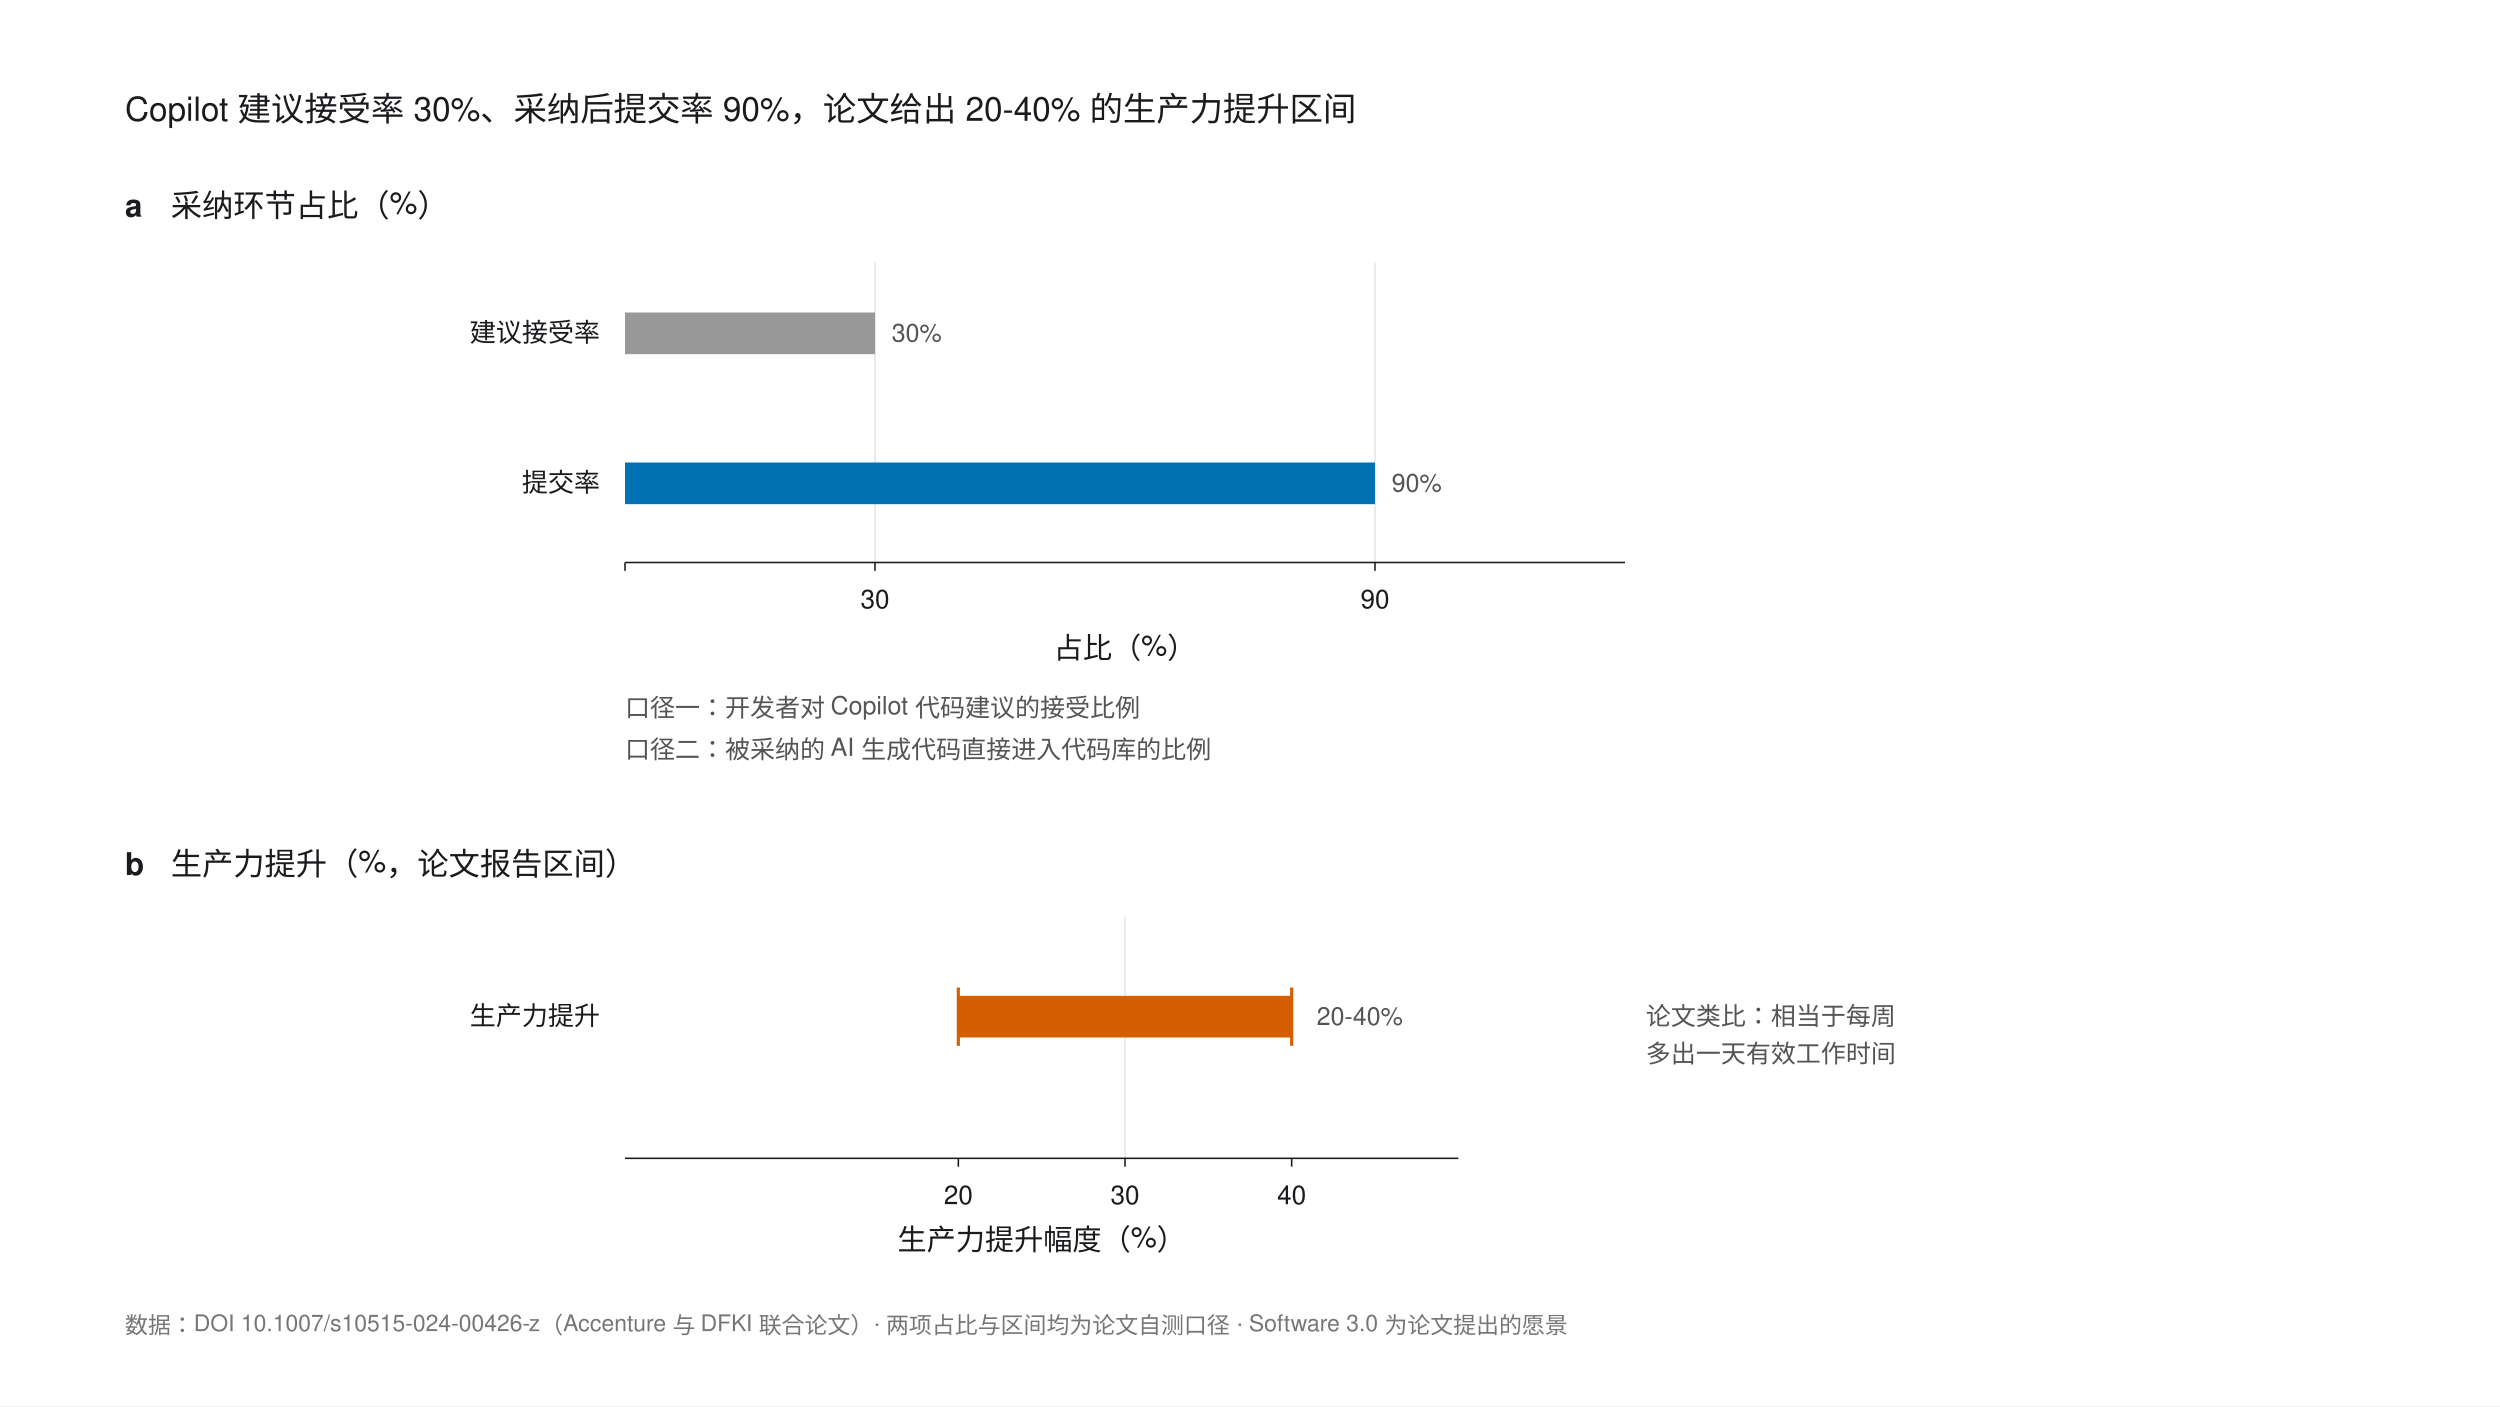
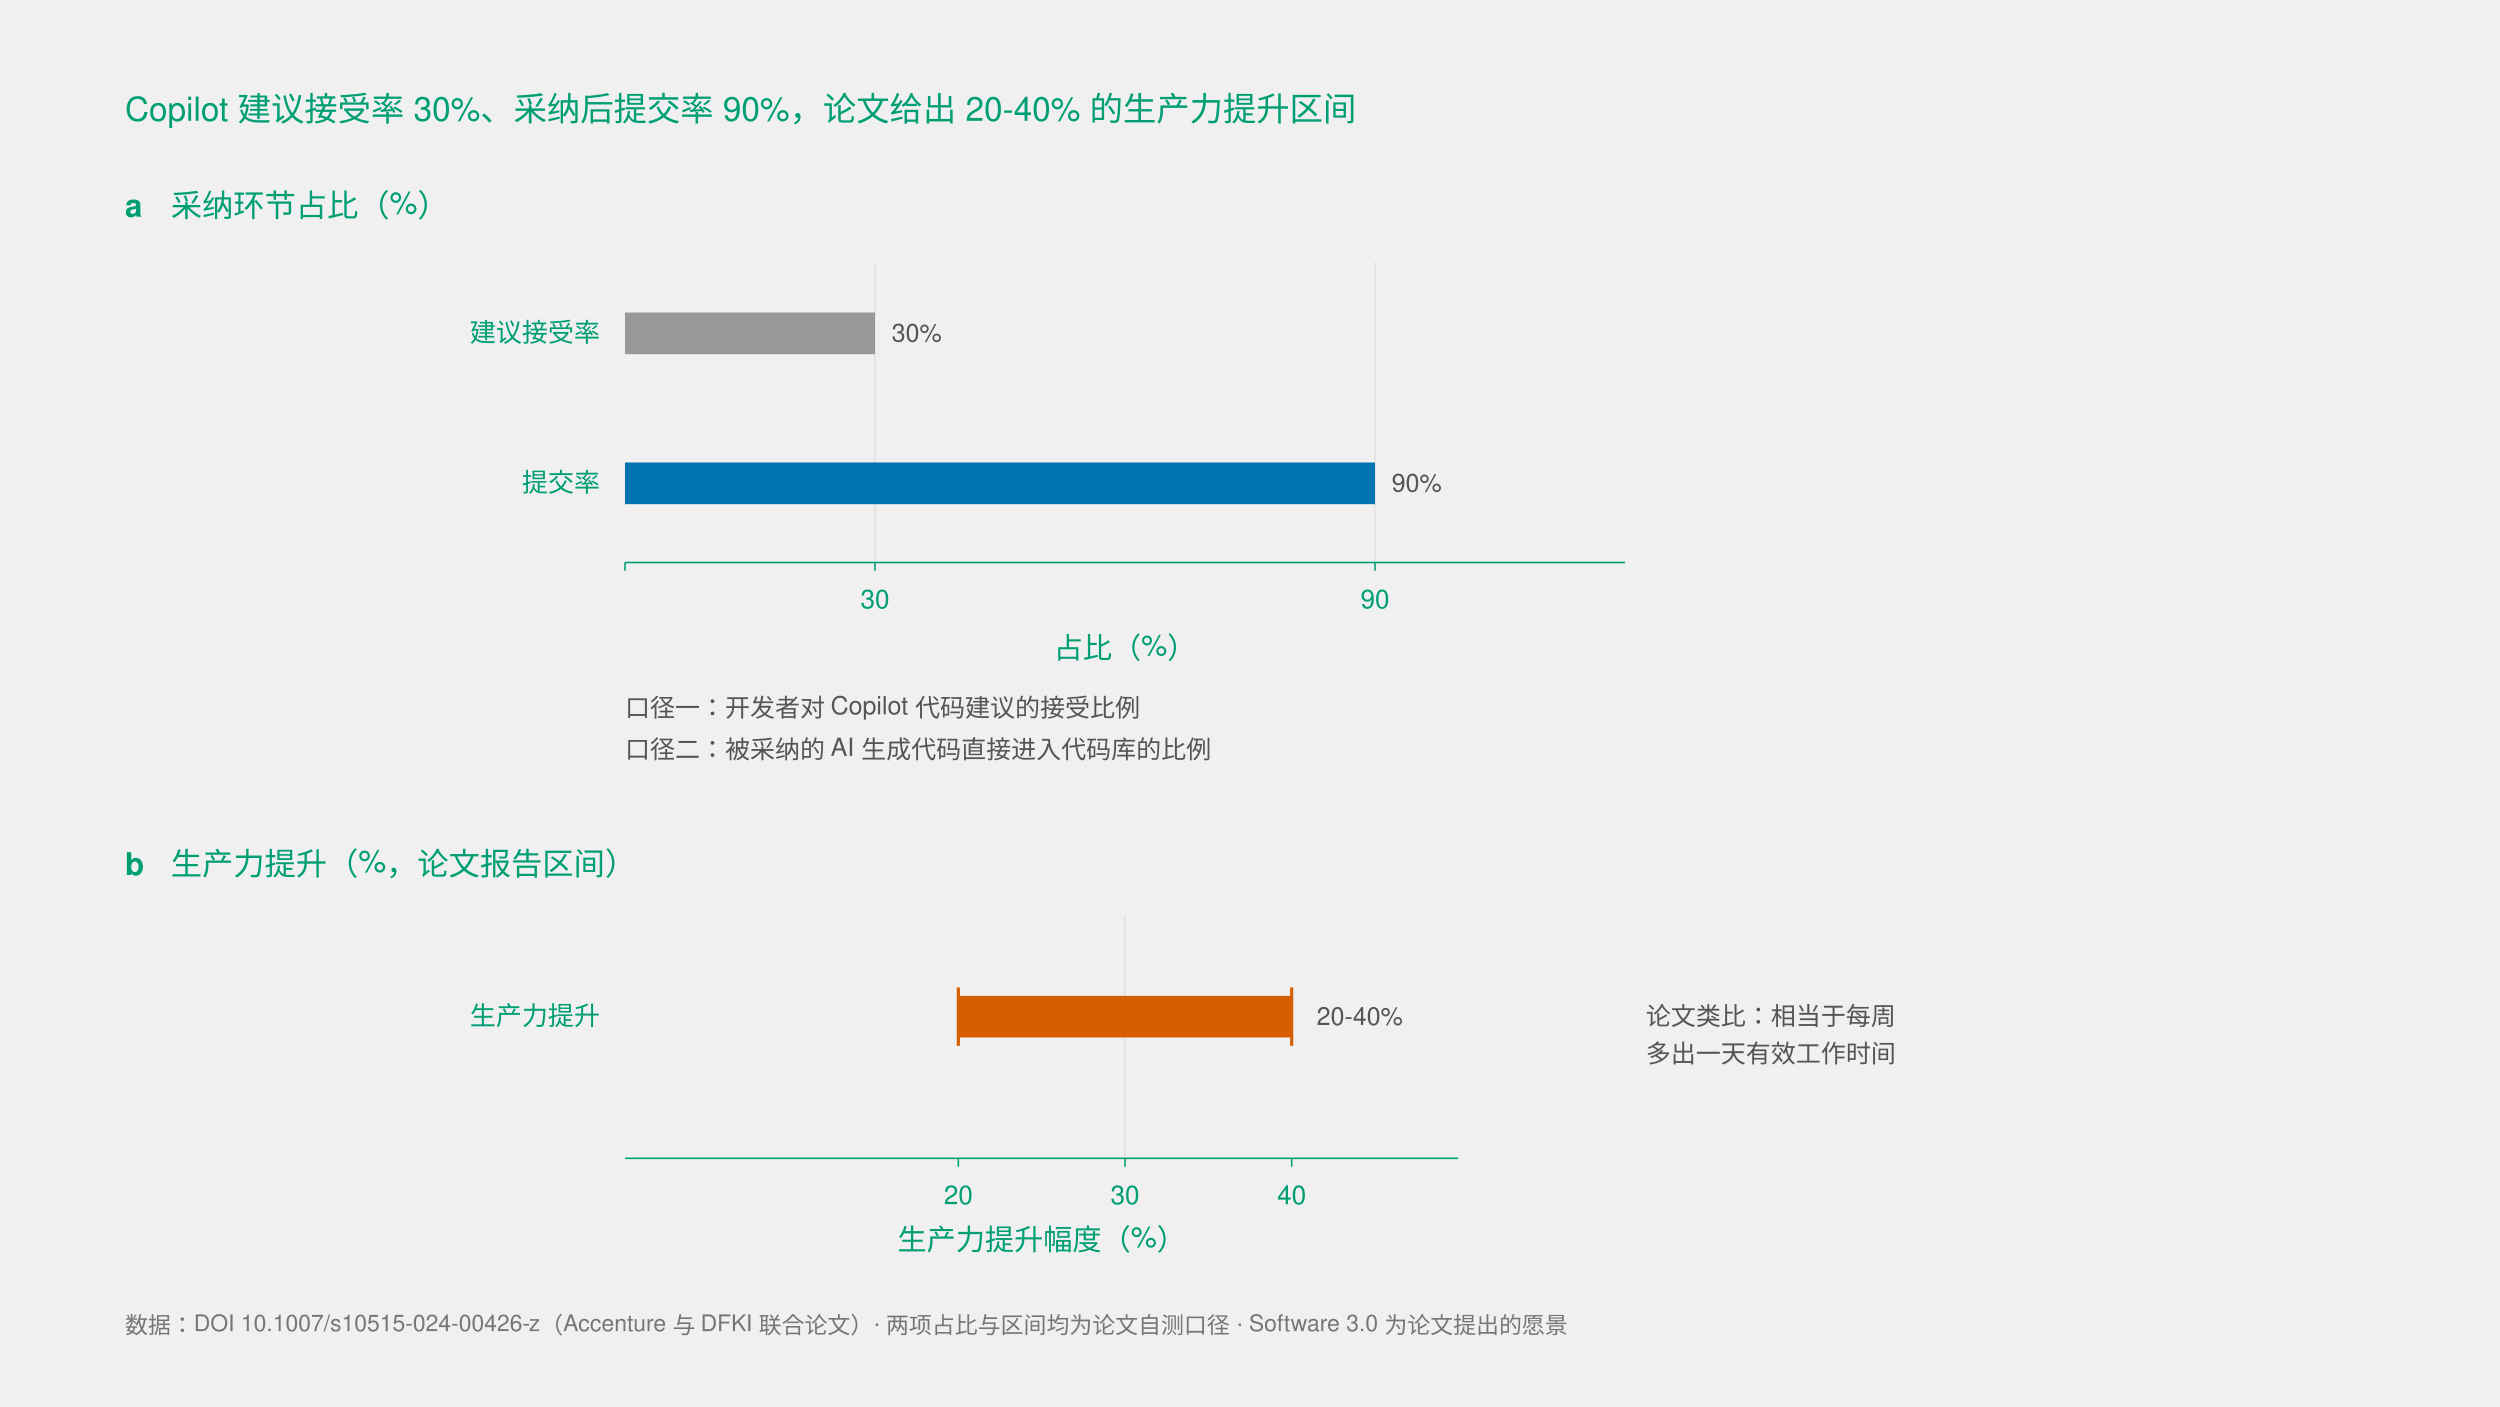
<svg xmlns="http://www.w3.org/2000/svg" width="1200" height="675" viewBox="0 0 1200 675" font-family="'Helvetica Neue',Helvetica,Arial,'PingFang SC',sans-serif">
-   <rect width="1200" height="675" fill="#FFFFFF" />
-   <text x="60" y="58" font-size="16" fill="#1A1B1E">Copilot 建议接受率 30%、采纳后提交率 90%，论文给出 20-40% 的生产力提升区间</text>
-   <text x="60" y="104" font-size="15" font-weight="bold" fill="#1A1B1E">a</text>
-   <text x="82" y="104" font-size="15" fill="#1A1B1E">采纳环节占比（%）</text>
+   <rect width="1200" height="675" fill="#F0F0F0" />
+   <text x="60" y="58" font-size="16" fill="#009E73">Copilot 建议接受率 30%、采纳后提交率 90%，论文给出 20-40% 的生产力提升区间</text>
+   <text x="60" y="104" font-size="15" font-weight="bold" fill="#009E73">a</text>
+   <text x="82" y="104" font-size="15" fill="#009E73">采纳环节占比（%）</text>
  <g stroke="#D9D9D9" stroke-width="0.5">
    <line x1="420" y1="126" x2="420" y2="270" />
    <line x1="660" y1="126" x2="660" y2="270" />
  </g>
-   <text x="288" y="164" font-size="12.5" fill="#1A1B1E" text-anchor="end">建议接受率</text>
+   <text x="288" y="164" font-size="12.5" fill="#009E73" text-anchor="end">建议接受率</text>
  <rect x="300" y="150" width="120" height="20" fill="#999999" />
  <text x="428" y="164" font-size="12" fill="#555">30%</text>
-   <text x="288" y="236" font-size="12.5" fill="#1A1B1E" text-anchor="end">提交率</text>
+   <text x="288" y="236" font-size="12.5" fill="#009E73" text-anchor="end">提交率</text>
  <rect x="300" y="222" width="360" height="20" fill="#0072B2" />
  <text x="668" y="236" font-size="12" fill="#555">90%</text>
-   <line x1="300" y1="270" x2="780" y2="270" stroke="#1A1B1E" stroke-width="0.75" />
-   <g stroke="#1A1B1E" stroke-width="0.75">
+   <line x1="300" y1="270" x2="780" y2="270" stroke="#009E73" stroke-width="0.75" />
+   <g stroke="#009E73" stroke-width="0.75">
    <line x1="300" y1="270" x2="300" y2="274" />
    <line x1="420" y1="270" x2="420" y2="274" />
    <line x1="660" y1="270" x2="660" y2="274" />
  </g>
-   <g font-size="12.5" fill="#1A1B1E" text-anchor="middle">
+   <g font-size="12.5" fill="#009E73" text-anchor="middle">
    <text x="420" y="292">30</text>
    <text x="660" y="292">90</text>
  </g>
-   <text x="540" y="316" font-size="14" fill="#1A1B1E" text-anchor="middle">占比（%）</text>
+   <text x="540" y="316" font-size="14" fill="#009E73" text-anchor="middle">占比（%）</text>
  <text x="300" y="344" font-size="12" fill="#555">口径一：开发者对 Copilot 代码建议的接受比例</text>
  <text x="300" y="364" font-size="12" fill="#555">口径二：被采纳的 AI 生成代码直接进入代码库的比例</text>
-   <text x="60" y="420" font-size="15" font-weight="bold" fill="#1A1B1E">b</text>
-   <text x="82" y="420" font-size="15" fill="#1A1B1E">生产力提升（%，论文报告区间）</text>
+   <text x="60" y="420" font-size="15" font-weight="bold" fill="#009E73">b</text>
+   <text x="82" y="420" font-size="15" fill="#009E73">生产力提升（%，论文报告区间）</text>
  <g stroke="#D9D9D9" stroke-width="0.5">
    <line x1="540" y1="440" x2="540" y2="556" />
  </g>
-   <text x="288" y="492" font-size="12.5" fill="#1A1B1E" text-anchor="end">生产力提升</text>
+   <text x="288" y="492" font-size="12.5" fill="#009E73" text-anchor="end">生产力提升</text>
  <rect x="460" y="478" width="160" height="20" fill="#D55E00" />
  <line x1="460" y1="474" x2="460" y2="502" stroke="#D55E00" stroke-width="1.5" />
  <line x1="620" y1="474" x2="620" y2="502" stroke="#D55E00" stroke-width="1.5" />
  <text x="632" y="492" font-size="12" fill="#555">20-40%</text>
-   <line x1="300" y1="556" x2="700" y2="556" stroke="#1A1B1E" stroke-width="0.75" />
-   <g stroke="#1A1B1E" stroke-width="0.75">
+   <line x1="300" y1="556" x2="700" y2="556" stroke="#009E73" stroke-width="0.75" />
+   <g stroke="#009E73" stroke-width="0.75">
    <line x1="460" y1="556" x2="460" y2="560" />
    <line x1="540" y1="556" x2="540" y2="560" />
    <line x1="620" y1="556" x2="620" y2="560" />
  </g>
-   <g font-size="12.5" fill="#1A1B1E" text-anchor="middle">
+   <g font-size="12.5" fill="#009E73" text-anchor="middle">
    <text x="460" y="578">20</text>
    <text x="540" y="578">30</text>
    <text x="620" y="578">40</text>
  </g>
-   <text x="500" y="600" font-size="14" fill="#1A1B1E" text-anchor="middle">生产力提升幅度（%）</text>
+   <text x="500" y="600" font-size="14" fill="#009E73" text-anchor="middle">生产力提升幅度（%）</text>
  <text x="790" y="492" font-size="12" fill="#555">论文类比：相当于每周</text>
  <text x="790" y="510" font-size="12" fill="#555">多出一天有效工作时间</text>
  <text x="60" y="640" font-size="11" fill="#767676">数据：DOI 10.1007/s10515-024-00426-z（Accenture 与 DFKI 联合论文）· 两项占比与区间均为论文自测口径 · Software 3.0 为论文提出的愿景</text>
</svg>
